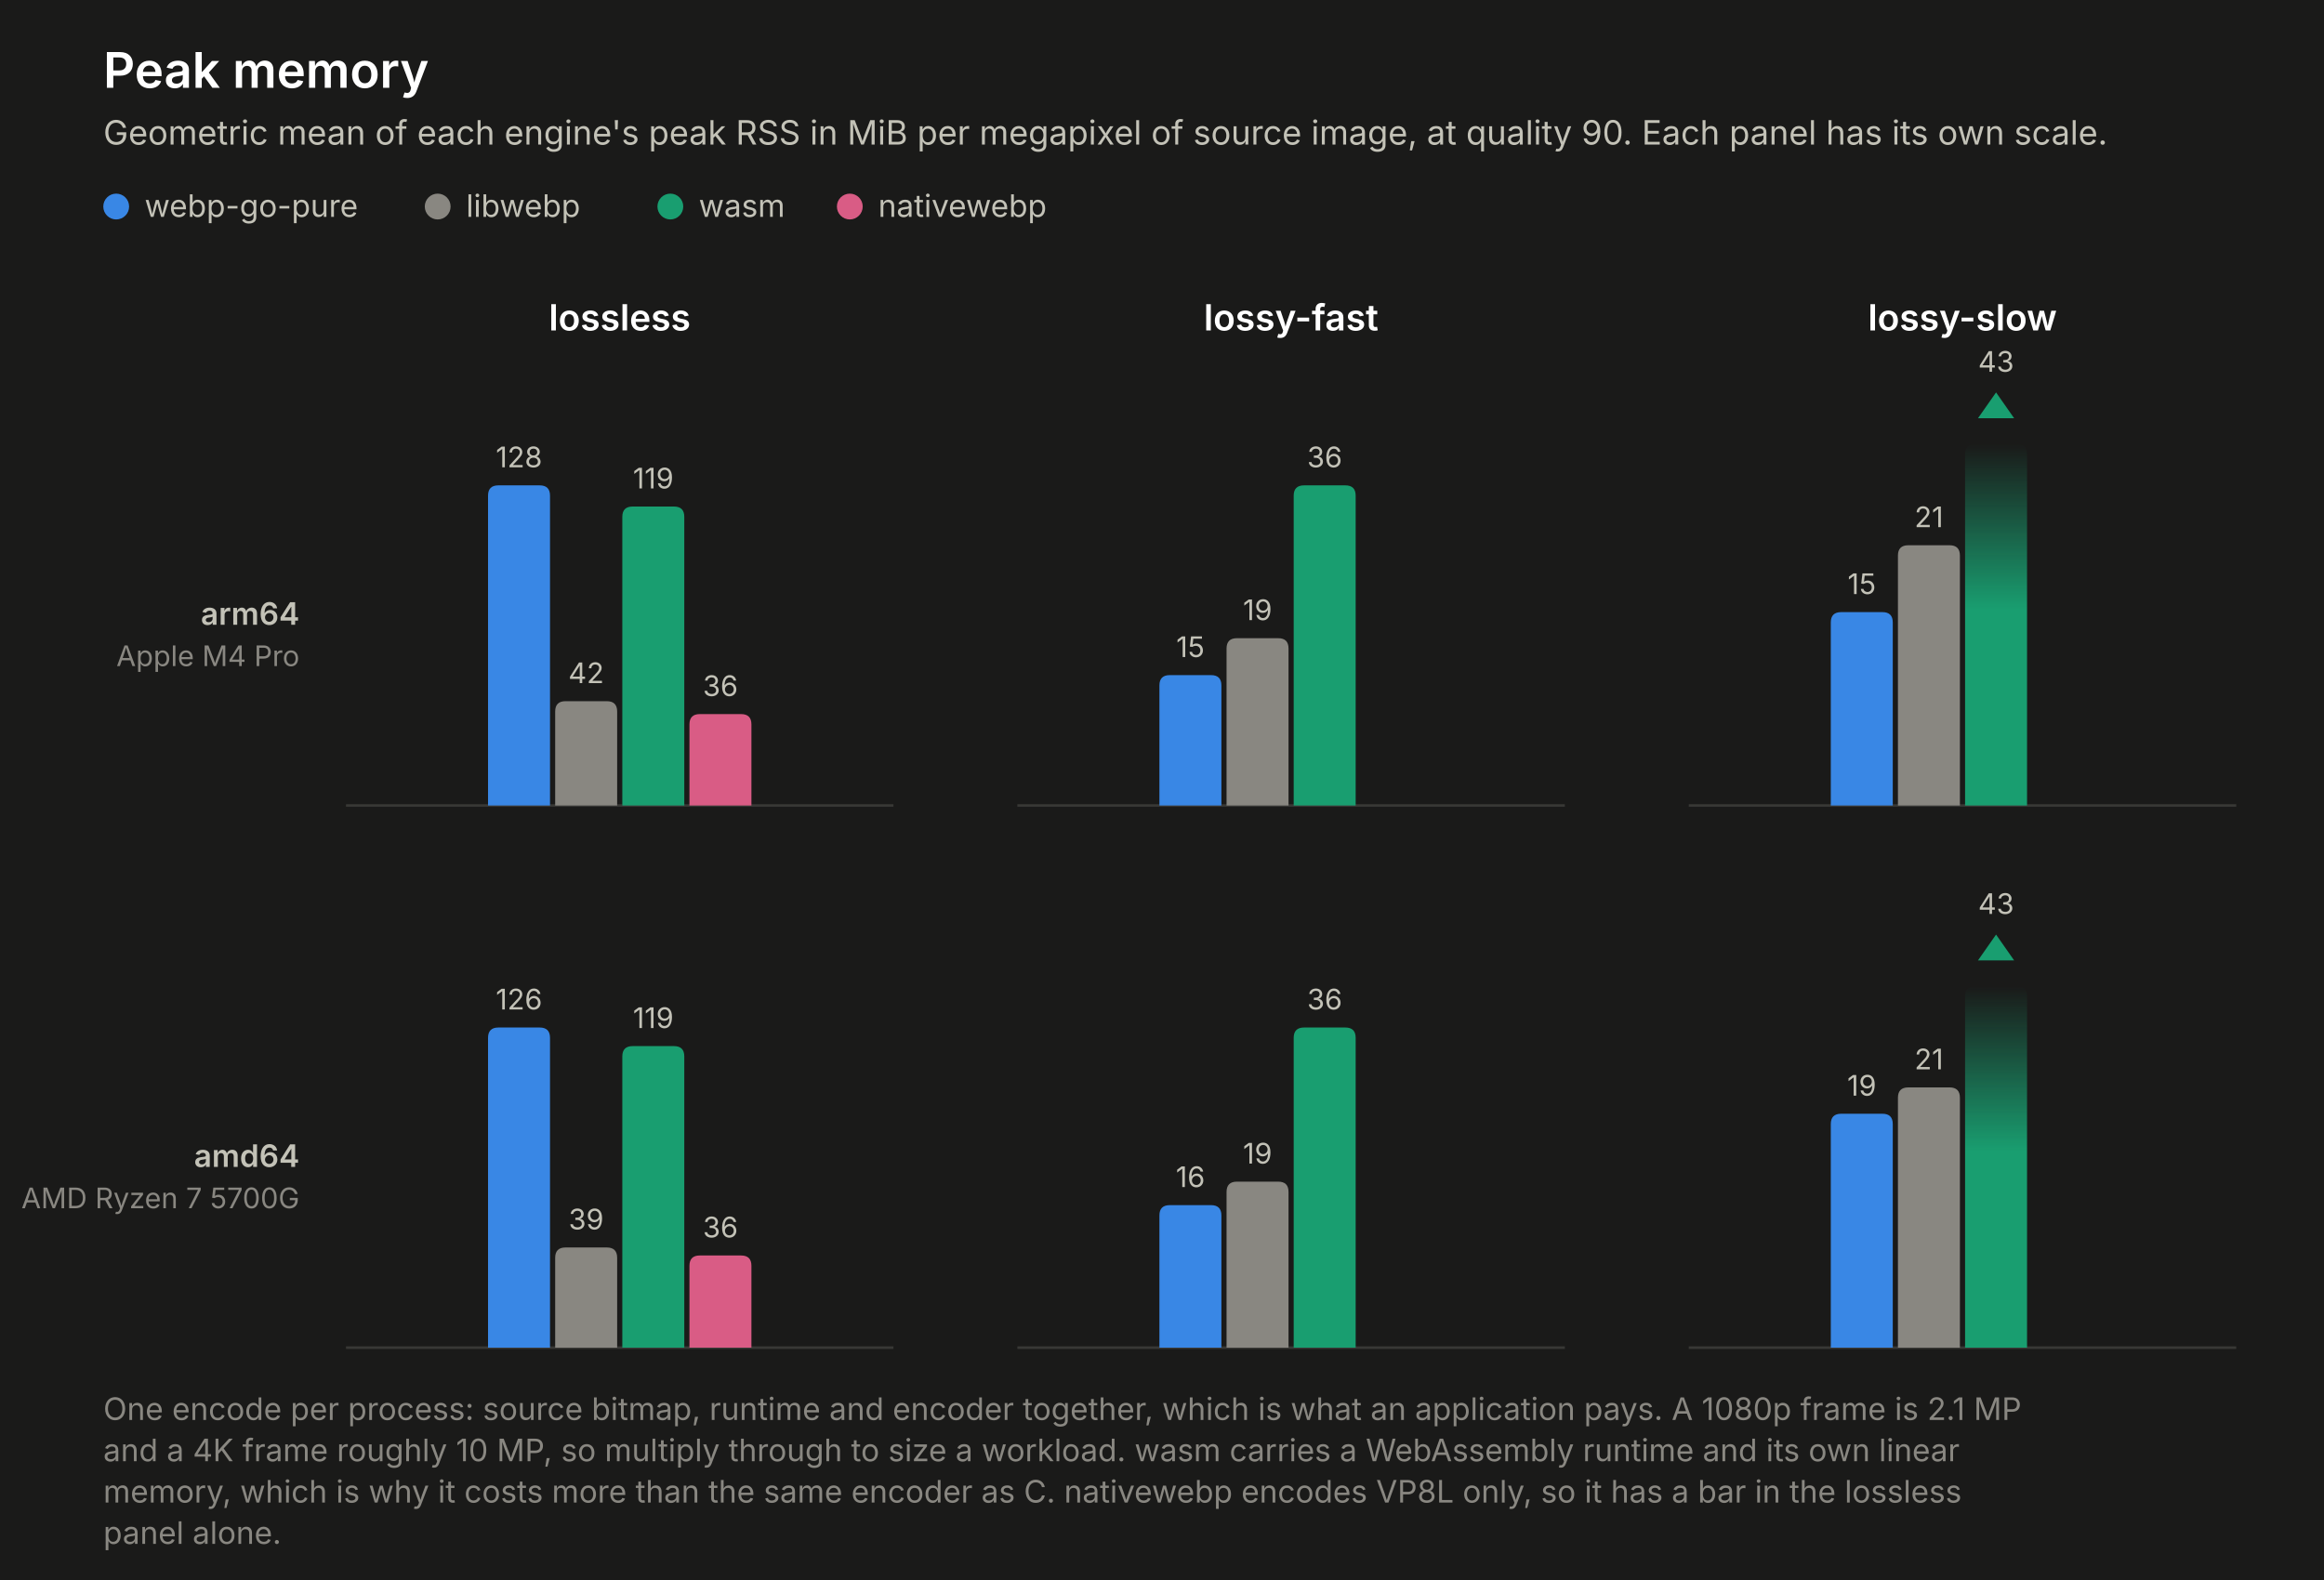
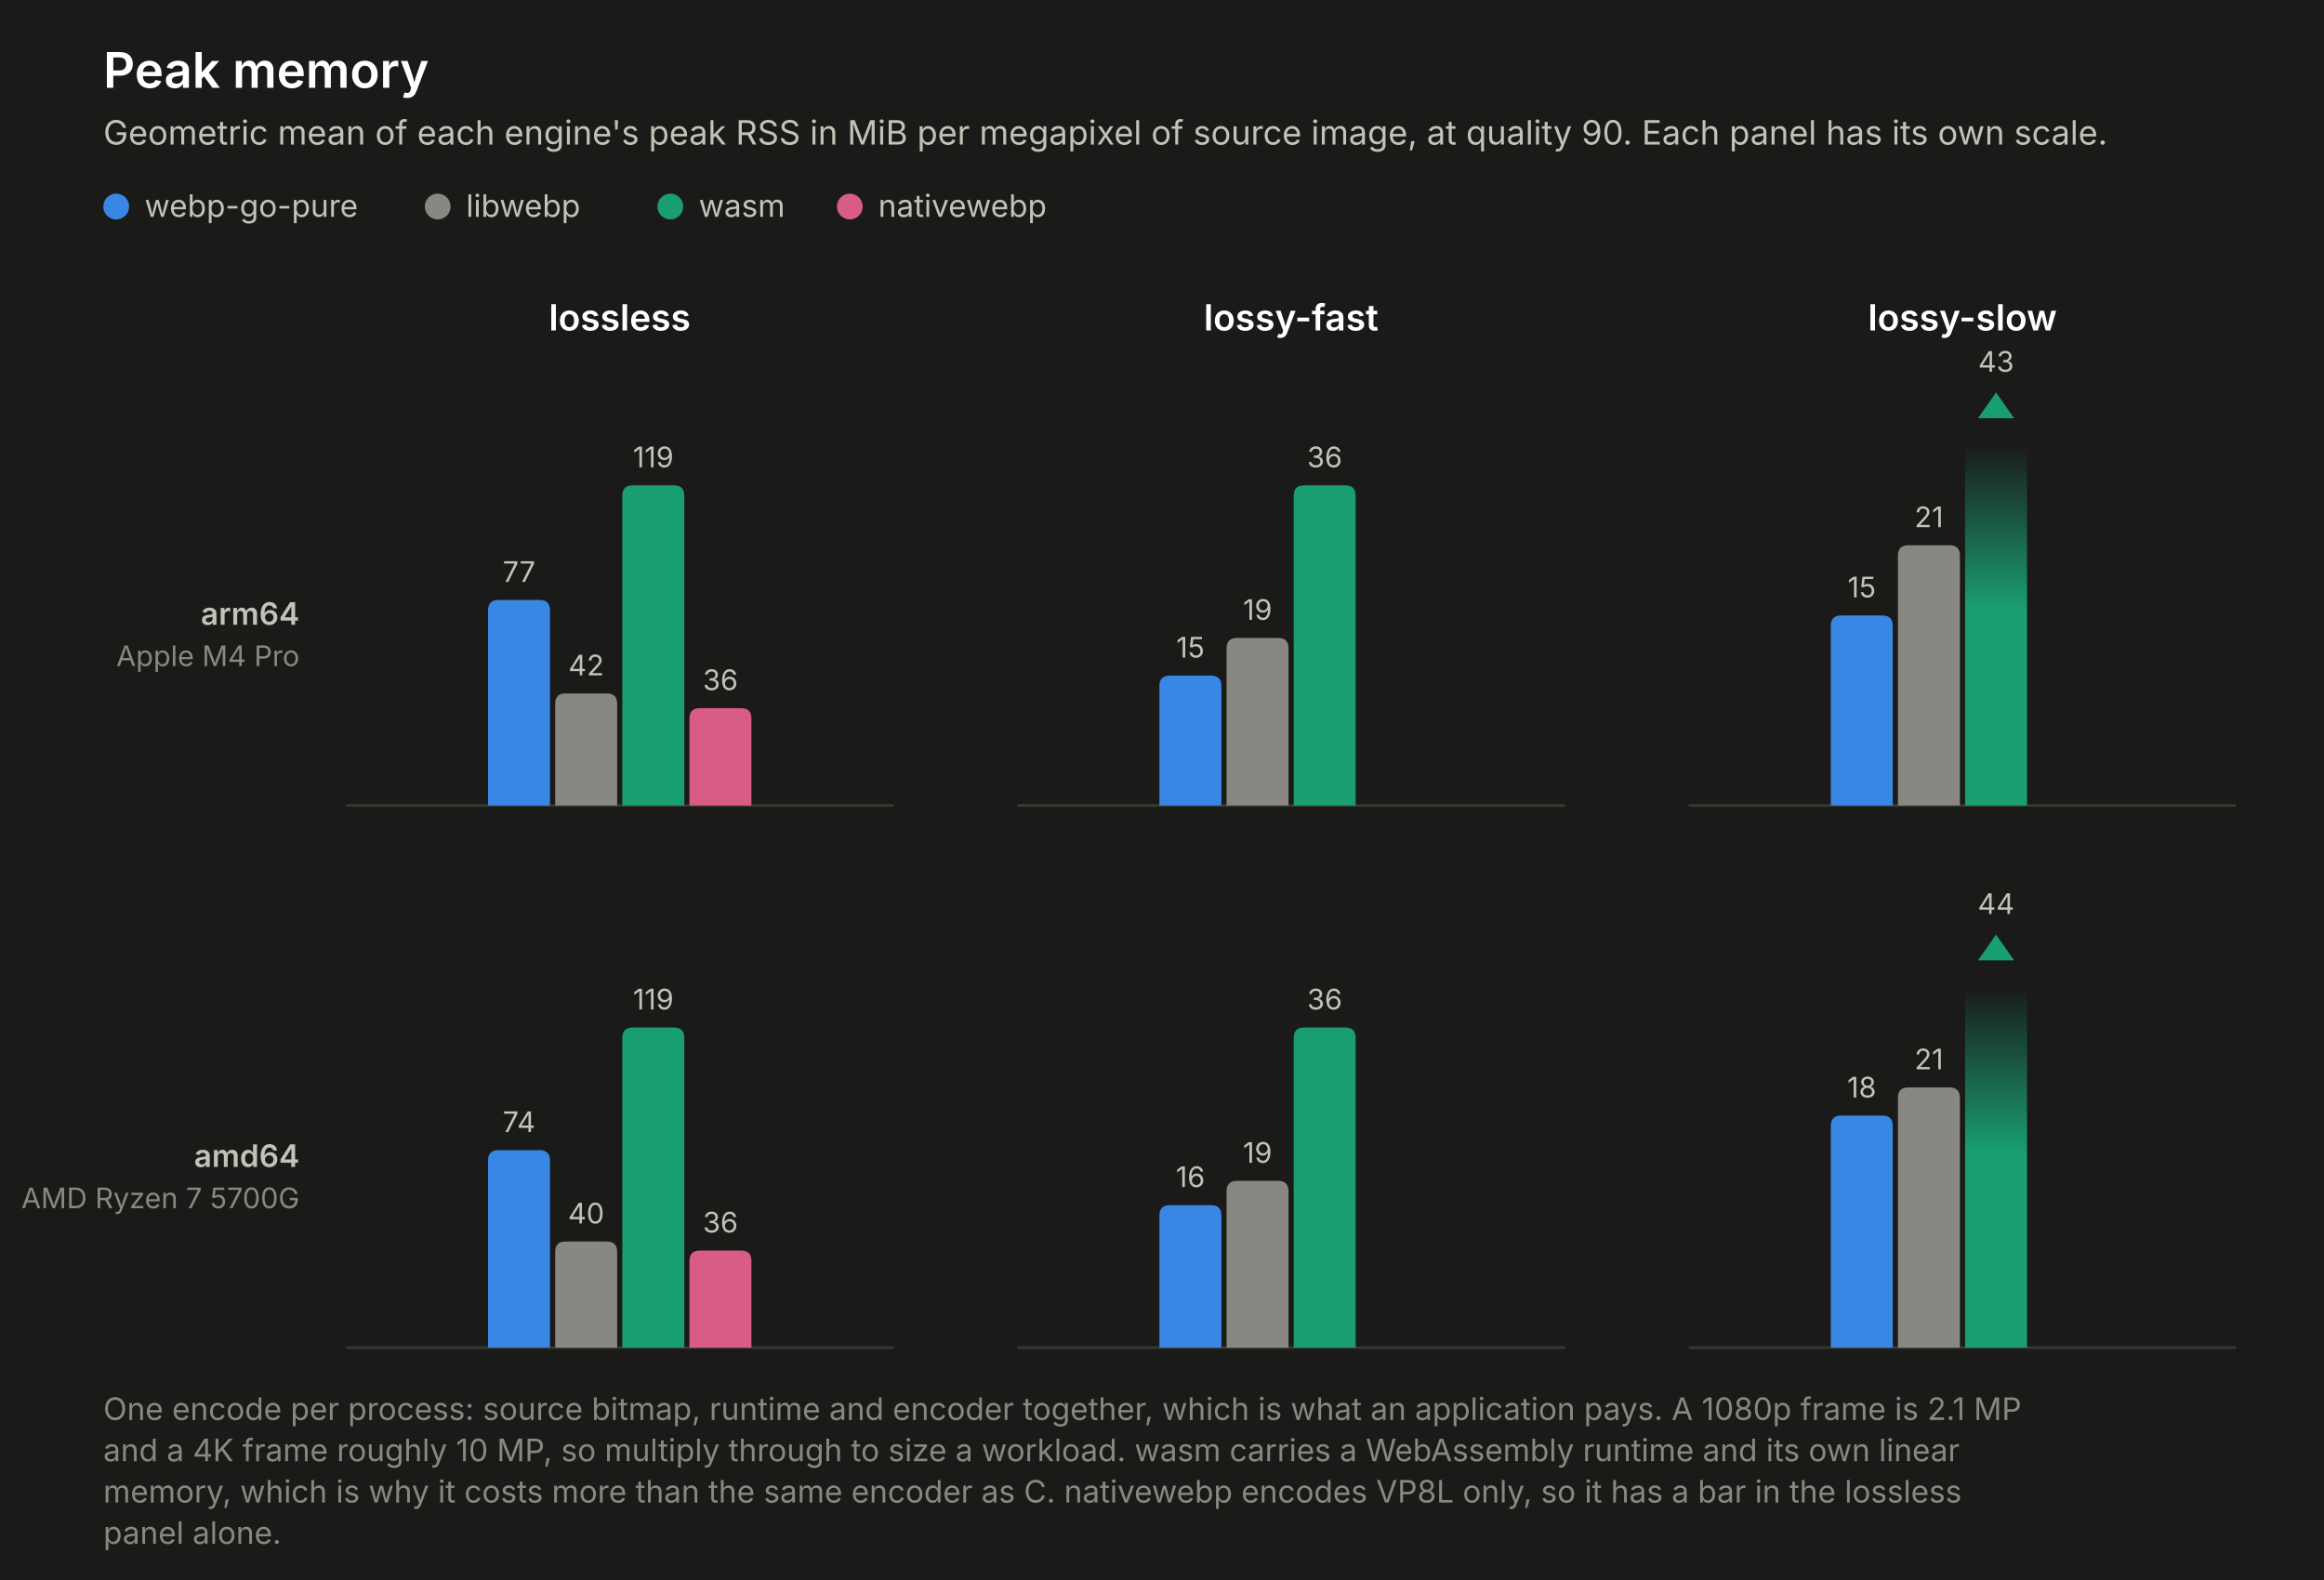
<svg xmlns="http://www.w3.org/2000/svg" width="900" height="612" viewBox="0 0 900 612" role="img">
  <rect width="900" height="612" fill="#1a1a19" />
  <text x="40.0" y="34.0" font-family="system-ui, -apple-system, &quot;Segoe UI&quot;, sans-serif" font-size="19" fill="#ffffff" text-anchor="start" font-weight="600">Peak memory</text>
  <text x="40.0" y="56.0" font-family="system-ui, -apple-system, &quot;Segoe UI&quot;, sans-serif" font-size="13" fill="#c3c2b7" text-anchor="start">Geometric mean of each engine's peak RSS in MiB per megapixel of source image, at quality 90. Each panel has its own scale.</text>
  <circle cx="45.0" cy="80.0" r="5.0" fill="#3987e5" />
  <text x="56.0" y="84.0" font-family="system-ui, -apple-system, &quot;Segoe UI&quot;, sans-serif" font-size="12" fill="#c3c2b7" text-anchor="start">webp-go-pure</text>
  <circle cx="169.5" cy="80.0" r="5.0" fill="#898781" />
  <text x="180.5" y="84.0" font-family="system-ui, -apple-system, &quot;Segoe UI&quot;, sans-serif" font-size="12" fill="#c3c2b7" text-anchor="start">libwebp</text>
  <circle cx="259.6" cy="80.0" r="5.0" fill="#199e70" />
  <text x="270.6" y="84.0" font-family="system-ui, -apple-system, &quot;Segoe UI&quot;, sans-serif" font-size="12" fill="#c3c2b7" text-anchor="start">wasm</text>
  <circle cx="329.1" cy="80.0" r="5.0" fill="#d95c85" />
  <text x="340.1" y="84.0" font-family="system-ui, -apple-system, &quot;Segoe UI&quot;, sans-serif" font-size="12" fill="#c3c2b7" text-anchor="start">nativewebp</text>
  <text x="240.0" y="128.0" font-family="system-ui, -apple-system, &quot;Segoe UI&quot;, sans-serif" font-size="14" fill="#ffffff" text-anchor="middle" font-weight="600">lossless</text>
  <text x="500.0" y="128.0" font-family="system-ui, -apple-system, &quot;Segoe UI&quot;, sans-serif" font-size="14" fill="#ffffff" text-anchor="middle" font-weight="600">lossy-fast</text>
  <text x="760.0" y="128.0" font-family="system-ui, -apple-system, &quot;Segoe UI&quot;, sans-serif" font-size="14" fill="#ffffff" text-anchor="middle" font-weight="600">lossy-slow</text>
  <text x="116.0" y="242.0" font-family="system-ui, -apple-system, &quot;Segoe UI&quot;, sans-serif" font-size="12" fill="#c3c2b7" text-anchor="end" font-weight="600">arm64</text>
  <text x="116.0" y="258.0" font-family="system-ui, -apple-system, &quot;Segoe UI&quot;, sans-serif" font-size="11" fill="#898781" text-anchor="end">Apple M4 Pro</text>
  <line x1="134.0" y1="312.0" x2="346.0" y2="312.0" stroke="#383835" stroke-width="1.0" />
-   <path d="M 189.0 312.0 L 189.0 192.0 Q 189.0 188.0 193.0 188.0 L 209.0 188.0 Q 213.0 188.0 213.0 192.0 L 213.0 312.0 Z" fill="#3987e5" />
-   <path d="M 215.0 312.0 L 215.0 275.6 Q 215.0 271.6 219.0 271.6 L 235.0 271.6 Q 239.0 271.6 239.0 275.6 L 239.0 312.0 Z" fill="#898781" />
-   <path d="M 241.0 312.0 L 241.0 200.2 Q 241.0 196.2 245.0 196.2 L 261.0 196.2 Q 265.0 196.2 265.0 200.2 L 265.0 312.0 Z" fill="#199e70" />
-   <path d="M 267.0 312.0 L 267.0 280.6 Q 267.0 276.6 271.0 276.6 L 287.0 276.6 Q 291.0 276.6 291.0 280.6 L 291.0 312.0 Z" fill="#d95c85" />
-   <text x="201.0" y="181.0" font-family="system-ui, -apple-system, &quot;Segoe UI&quot;, sans-serif" font-size="11" fill="#c3c2b7" text-anchor="middle" stroke="#1a1a19" stroke-width="3" paint-order="stroke" style="font-variant-numeric:tabular-nums">128</text>
-   <text x="227.0" y="264.6" font-family="system-ui, -apple-system, &quot;Segoe UI&quot;, sans-serif" font-size="11" fill="#c3c2b7" text-anchor="middle" stroke="#1a1a19" stroke-width="3" paint-order="stroke" style="font-variant-numeric:tabular-nums">42</text>
-   <text x="253.0" y="189.2" font-family="system-ui, -apple-system, &quot;Segoe UI&quot;, sans-serif" font-size="11" fill="#c3c2b7" text-anchor="middle" stroke="#1a1a19" stroke-width="3" paint-order="stroke" style="font-variant-numeric:tabular-nums">119</text>
-   <text x="279.0" y="269.6" font-family="system-ui, -apple-system, &quot;Segoe UI&quot;, sans-serif" font-size="11" fill="#c3c2b7" text-anchor="middle" stroke="#1a1a19" stroke-width="3" paint-order="stroke" style="font-variant-numeric:tabular-nums">36</text>
+   <path d="M 189.0 312.0 L 189.0 236.4 Q 189.0 232.4 193.0 232.4 L 209.0 232.4 Q 213.0 232.4 213.0 236.4 L 213.0 312.0 Z" fill="#3987e5" />
+   <path d="M 215.0 312.0 L 215.0 272.6 Q 215.0 268.6 219.0 268.6 L 235.0 268.6 Q 239.0 268.6 239.0 272.6 L 239.0 312.0 Z" fill="#898781" />
+   <path d="M 241.0 312.0 L 241.0 192.0 Q 241.0 188.0 245.0 188.0 L 261.0 188.0 Q 265.0 188.0 265.0 192.0 L 265.0 312.0 Z" fill="#199e70" />
+   <path d="M 267.0 312.0 L 267.0 278.3 Q 267.0 274.3 271.0 274.3 L 287.0 274.3 Q 291.0 274.3 291.0 278.3 L 291.0 312.0 Z" fill="#d95c85" />
+   <text x="201.0" y="225.4" font-family="system-ui, -apple-system, &quot;Segoe UI&quot;, sans-serif" font-size="11" fill="#c3c2b7" text-anchor="middle" stroke="#1a1a19" stroke-width="3" paint-order="stroke" style="font-variant-numeric:tabular-nums">77</text>
+   <text x="227.0" y="261.6" font-family="system-ui, -apple-system, &quot;Segoe UI&quot;, sans-serif" font-size="11" fill="#c3c2b7" text-anchor="middle" stroke="#1a1a19" stroke-width="3" paint-order="stroke" style="font-variant-numeric:tabular-nums">42</text>
+   <text x="253.0" y="181.0" font-family="system-ui, -apple-system, &quot;Segoe UI&quot;, sans-serif" font-size="11" fill="#c3c2b7" text-anchor="middle" stroke="#1a1a19" stroke-width="3" paint-order="stroke" style="font-variant-numeric:tabular-nums">119</text>
+   <text x="279.0" y="267.3" font-family="system-ui, -apple-system, &quot;Segoe UI&quot;, sans-serif" font-size="11" fill="#c3c2b7" text-anchor="middle" stroke="#1a1a19" stroke-width="3" paint-order="stroke" style="font-variant-numeric:tabular-nums">36</text>
  <line x1="394.0" y1="312.0" x2="606.0" y2="312.0" stroke="#383835" stroke-width="1.0" />
-   <path d="M 449.0 312.0 L 449.0 265.5 Q 449.0 261.5 453.0 261.5 L 469.0 261.5 Q 473.0 261.5 473.0 265.5 L 473.0 312.0 Z" fill="#3987e5" />
-   <path d="M 475.0 312.0 L 475.0 251.2 Q 475.0 247.2 479.0 247.2 L 495.0 247.2 Q 499.0 247.2 499.0 251.2 L 499.0 312.0 Z" fill="#898781" />
+   <path d="M 449.0 312.0 L 449.0 265.7 Q 449.0 261.7 453.0 261.7 L 469.0 261.7 Q 473.0 261.7 473.0 265.7 L 473.0 312.0 Z" fill="#3987e5" />
+   <path d="M 475.0 312.0 L 475.0 251.1 Q 475.0 247.1 479.0 247.1 L 495.0 247.1 Q 499.0 247.1 499.0 251.1 L 499.0 312.0 Z" fill="#898781" />
  <path d="M 501.0 312.0 L 501.0 192.0 Q 501.0 188.0 505.0 188.0 L 521.0 188.0 Q 525.0 188.0 525.0 192.0 L 525.0 312.0 Z" fill="#199e70" />
-   <text x="461.0" y="254.5" font-family="system-ui, -apple-system, &quot;Segoe UI&quot;, sans-serif" font-size="11" fill="#c3c2b7" text-anchor="middle" stroke="#1a1a19" stroke-width="3" paint-order="stroke" style="font-variant-numeric:tabular-nums">15</text>
-   <text x="487.0" y="240.2" font-family="system-ui, -apple-system, &quot;Segoe UI&quot;, sans-serif" font-size="11" fill="#c3c2b7" text-anchor="middle" stroke="#1a1a19" stroke-width="3" paint-order="stroke" style="font-variant-numeric:tabular-nums">19</text>
+   <text x="461.0" y="254.7" font-family="system-ui, -apple-system, &quot;Segoe UI&quot;, sans-serif" font-size="11" fill="#c3c2b7" text-anchor="middle" stroke="#1a1a19" stroke-width="3" paint-order="stroke" style="font-variant-numeric:tabular-nums">15</text>
+   <text x="487.0" y="240.1" font-family="system-ui, -apple-system, &quot;Segoe UI&quot;, sans-serif" font-size="11" fill="#c3c2b7" text-anchor="middle" stroke="#1a1a19" stroke-width="3" paint-order="stroke" style="font-variant-numeric:tabular-nums">19</text>
  <text x="513.0" y="181.0" font-family="system-ui, -apple-system, &quot;Segoe UI&quot;, sans-serif" font-size="11" fill="#c3c2b7" text-anchor="middle" stroke="#1a1a19" stroke-width="3" paint-order="stroke" style="font-variant-numeric:tabular-nums">36</text>
  <line x1="654.0" y1="312.0" x2="866.0" y2="312.0" stroke="#383835" stroke-width="1.0" />
-   <path d="M 709.0 312.0 L 709.0 241.1 Q 709.0 237.1 713.0 237.1 L 729.0 237.1 Q 733.0 237.1 733.0 241.1 L 733.0 312.0 Z" fill="#3987e5" />
+   <path d="M 709.0 312.0 L 709.0 242.4 Q 709.0 238.4 713.0 238.4 L 729.0 238.4 Q 733.0 238.4 733.0 242.4 L 733.0 312.0 Z" fill="#3987e5" />
  <path d="M 735.0 312.0 L 735.0 215.2 Q 735.0 211.2 739.0 211.2 L 755.0 211.2 Q 759.0 211.2 759.0 215.2 L 759.0 312.0 Z" fill="#898781" />
  <linearGradient id="fade1" gradientUnits="userSpaceOnUse" x1="0" y1="172.0" x2="0" y2="236.0">
    <stop offset="0" stop-color="#199e70" stop-opacity="0" />
    <stop offset="1" stop-color="#199e70" stop-opacity="1" />
  </linearGradient>
  <path d="M 761.0 312.0 L 761.0 176.0 Q 761.0 172.0 765.0 172.0 L 781.0 172.0 Q 785.0 172.0 785.0 176.0 L 785.0 312.0 Z" fill="url(#fade1)" />
  <path d="M 773.0 152.0 l 7 10 l -14 0 z" fill="#199e70" />
-   <text x="721.0" y="230.1" font-family="system-ui, -apple-system, &quot;Segoe UI&quot;, sans-serif" font-size="11" fill="#c3c2b7" text-anchor="middle" stroke="#1a1a19" stroke-width="3" paint-order="stroke" style="font-variant-numeric:tabular-nums">15</text>
+   <text x="721.0" y="231.4" font-family="system-ui, -apple-system, &quot;Segoe UI&quot;, sans-serif" font-size="11" fill="#c3c2b7" text-anchor="middle" stroke="#1a1a19" stroke-width="3" paint-order="stroke" style="font-variant-numeric:tabular-nums">15</text>
  <text x="747.0" y="204.2" font-family="system-ui, -apple-system, &quot;Segoe UI&quot;, sans-serif" font-size="11" fill="#c3c2b7" text-anchor="middle" stroke="#1a1a19" stroke-width="3" paint-order="stroke" style="font-variant-numeric:tabular-nums">21</text>
  <text x="773.0" y="144.0" font-family="system-ui, -apple-system, &quot;Segoe UI&quot;, sans-serif" font-size="11" fill="#c3c2b7" text-anchor="middle" stroke="#1a1a19" stroke-width="3" paint-order="stroke" style="font-variant-numeric:tabular-nums">43</text>
  <text x="116.0" y="452.0" font-family="system-ui, -apple-system, &quot;Segoe UI&quot;, sans-serif" font-size="12" fill="#c3c2b7" text-anchor="end" font-weight="600">amd64</text>
  <text x="116.0" y="468.0" font-family="system-ui, -apple-system, &quot;Segoe UI&quot;, sans-serif" font-size="11" fill="#898781" text-anchor="end">AMD Ryzen 7 5700G</text>
  <line x1="134.0" y1="522.0" x2="346.0" y2="522.0" stroke="#383835" stroke-width="1.0" />
-   <path d="M 189.0 522.0 L 189.0 402.0 Q 189.0 398.0 193.0 398.0 L 209.0 398.0 Q 213.0 398.0 213.0 402.0 L 213.0 522.0 Z" fill="#3987e5" />
-   <path d="M 215.0 522.0 L 215.0 487.2 Q 215.0 483.2 219.0 483.2 L 235.0 483.2 Q 239.0 483.2 239.0 487.2 L 239.0 522.0 Z" fill="#898781" />
-   <path d="M 241.0 522.0 L 241.0 409.2 Q 241.0 405.2 245.0 405.2 L 261.0 405.2 Q 265.0 405.2 265.0 409.2 L 265.0 522.0 Z" fill="#199e70" />
-   <path d="M 267.0 522.0 L 267.0 490.3 Q 267.0 486.3 271.0 486.3 L 287.0 486.3 Q 291.0 486.3 291.0 490.3 L 291.0 522.0 Z" fill="#d95c85" />
-   <text x="201.0" y="391.0" font-family="system-ui, -apple-system, &quot;Segoe UI&quot;, sans-serif" font-size="11" fill="#c3c2b7" text-anchor="middle" stroke="#1a1a19" stroke-width="3" paint-order="stroke" style="font-variant-numeric:tabular-nums">126</text>
-   <text x="227.0" y="476.2" font-family="system-ui, -apple-system, &quot;Segoe UI&quot;, sans-serif" font-size="11" fill="#c3c2b7" text-anchor="middle" stroke="#1a1a19" stroke-width="3" paint-order="stroke" style="font-variant-numeric:tabular-nums">39</text>
-   <text x="253.0" y="398.2" font-family="system-ui, -apple-system, &quot;Segoe UI&quot;, sans-serif" font-size="11" fill="#c3c2b7" text-anchor="middle" stroke="#1a1a19" stroke-width="3" paint-order="stroke" style="font-variant-numeric:tabular-nums">119</text>
-   <text x="279.0" y="479.3" font-family="system-ui, -apple-system, &quot;Segoe UI&quot;, sans-serif" font-size="11" fill="#c3c2b7" text-anchor="middle" stroke="#1a1a19" stroke-width="3" paint-order="stroke" style="font-variant-numeric:tabular-nums">36</text>
+   <path d="M 189.0 522.0 L 189.0 449.5 Q 189.0 445.5 193.0 445.5 L 209.0 445.5 Q 213.0 445.5 213.0 449.5 L 213.0 522.0 Z" fill="#3987e5" />
+   <path d="M 215.0 522.0 L 215.0 484.9 Q 215.0 480.9 219.0 480.9 L 235.0 480.9 Q 239.0 480.9 239.0 484.9 L 239.0 522.0 Z" fill="#898781" />
+   <path d="M 241.0 522.0 L 241.0 402.0 Q 241.0 398.0 245.0 398.0 L 261.0 398.0 Q 265.0 398.0 265.0 402.0 L 265.0 522.0 Z" fill="#199e70" />
+   <path d="M 267.0 522.0 L 267.0 488.4 Q 267.0 484.4 271.0 484.4 L 287.0 484.4 Q 291.0 484.4 291.0 488.4 L 291.0 522.0 Z" fill="#d95c85" />
+   <text x="201.0" y="438.5" font-family="system-ui, -apple-system, &quot;Segoe UI&quot;, sans-serif" font-size="11" fill="#c3c2b7" text-anchor="middle" stroke="#1a1a19" stroke-width="3" paint-order="stroke" style="font-variant-numeric:tabular-nums">74</text>
+   <text x="227.0" y="473.9" font-family="system-ui, -apple-system, &quot;Segoe UI&quot;, sans-serif" font-size="11" fill="#c3c2b7" text-anchor="middle" stroke="#1a1a19" stroke-width="3" paint-order="stroke" style="font-variant-numeric:tabular-nums">40</text>
+   <text x="253.0" y="391.0" font-family="system-ui, -apple-system, &quot;Segoe UI&quot;, sans-serif" font-size="11" fill="#c3c2b7" text-anchor="middle" stroke="#1a1a19" stroke-width="3" paint-order="stroke" style="font-variant-numeric:tabular-nums">119</text>
+   <text x="279.0" y="477.4" font-family="system-ui, -apple-system, &quot;Segoe UI&quot;, sans-serif" font-size="11" fill="#c3c2b7" text-anchor="middle" stroke="#1a1a19" stroke-width="3" paint-order="stroke" style="font-variant-numeric:tabular-nums">36</text>
  <line x1="394.0" y1="522.0" x2="606.0" y2="522.0" stroke="#383835" stroke-width="1.0" />
  <path d="M 449.0 522.0 L 449.0 470.8 Q 449.0 466.8 453.0 466.8 L 469.0 466.8 Q 473.0 466.8 473.0 470.8 L 473.0 522.0 Z" fill="#3987e5" />
-   <path d="M 475.0 522.0 L 475.0 461.7 Q 475.0 457.7 479.0 457.7 L 495.0 457.7 Q 499.0 457.7 499.0 461.7 L 499.0 522.0 Z" fill="#898781" />
+   <path d="M 475.0 522.0 L 475.0 461.4 Q 475.0 457.4 479.0 457.4 L 495.0 457.4 Q 499.0 457.4 499.0 461.4 L 499.0 522.0 Z" fill="#898781" />
  <path d="M 501.0 522.0 L 501.0 402.0 Q 501.0 398.0 505.0 398.0 L 521.0 398.0 Q 525.0 398.0 525.0 402.0 L 525.0 522.0 Z" fill="#199e70" />
  <text x="461.0" y="459.8" font-family="system-ui, -apple-system, &quot;Segoe UI&quot;, sans-serif" font-size="11" fill="#c3c2b7" text-anchor="middle" stroke="#1a1a19" stroke-width="3" paint-order="stroke" style="font-variant-numeric:tabular-nums">16</text>
-   <text x="487.0" y="450.7" font-family="system-ui, -apple-system, &quot;Segoe UI&quot;, sans-serif" font-size="11" fill="#c3c2b7" text-anchor="middle" stroke="#1a1a19" stroke-width="3" paint-order="stroke" style="font-variant-numeric:tabular-nums">19</text>
+   <text x="487.0" y="450.4" font-family="system-ui, -apple-system, &quot;Segoe UI&quot;, sans-serif" font-size="11" fill="#c3c2b7" text-anchor="middle" stroke="#1a1a19" stroke-width="3" paint-order="stroke" style="font-variant-numeric:tabular-nums">19</text>
  <text x="513.0" y="391.0" font-family="system-ui, -apple-system, &quot;Segoe UI&quot;, sans-serif" font-size="11" fill="#c3c2b7" text-anchor="middle" stroke="#1a1a19" stroke-width="3" paint-order="stroke" style="font-variant-numeric:tabular-nums">36</text>
  <line x1="654.0" y1="522.0" x2="866.0" y2="522.0" stroke="#383835" stroke-width="1.0" />
-   <path d="M 709.0 522.0 L 709.0 435.4 Q 709.0 431.4 713.0 431.4 L 729.0 431.4 Q 733.0 431.4 733.0 435.4 L 733.0 522.0 Z" fill="#3987e5" />
+   <path d="M 709.0 522.0 L 709.0 436.1 Q 709.0 432.1 713.0 432.1 L 729.0 432.1 Q 733.0 432.1 733.0 436.1 L 733.0 522.0 Z" fill="#3987e5" />
  <path d="M 735.0 522.0 L 735.0 425.2 Q 735.0 421.2 739.0 421.2 L 755.0 421.2 Q 759.0 421.2 759.0 425.2 L 759.0 522.0 Z" fill="#898781" />
  <linearGradient id="fade2" gradientUnits="userSpaceOnUse" x1="0" y1="382.0" x2="0" y2="446.0">
    <stop offset="0" stop-color="#199e70" stop-opacity="0" />
    <stop offset="1" stop-color="#199e70" stop-opacity="1" />
  </linearGradient>
  <path d="M 761.0 522.0 L 761.0 386.0 Q 761.0 382.0 765.0 382.0 L 781.0 382.0 Q 785.0 382.0 785.0 386.0 L 785.0 522.0 Z" fill="url(#fade2)" />
  <path d="M 773.0 362.0 l 7 10 l -14 0 z" fill="#199e70" />
-   <text x="721.0" y="424.4" font-family="system-ui, -apple-system, &quot;Segoe UI&quot;, sans-serif" font-size="11" fill="#c3c2b7" text-anchor="middle" stroke="#1a1a19" stroke-width="3" paint-order="stroke" style="font-variant-numeric:tabular-nums">19</text>
+   <text x="721.0" y="425.1" font-family="system-ui, -apple-system, &quot;Segoe UI&quot;, sans-serif" font-size="11" fill="#c3c2b7" text-anchor="middle" stroke="#1a1a19" stroke-width="3" paint-order="stroke" style="font-variant-numeric:tabular-nums">18</text>
  <text x="747.0" y="414.2" font-family="system-ui, -apple-system, &quot;Segoe UI&quot;, sans-serif" font-size="11" fill="#c3c2b7" text-anchor="middle" stroke="#1a1a19" stroke-width="3" paint-order="stroke" style="font-variant-numeric:tabular-nums">21</text>
-   <text x="773.0" y="354.0" font-family="system-ui, -apple-system, &quot;Segoe UI&quot;, sans-serif" font-size="11" fill="#c3c2b7" text-anchor="middle" stroke="#1a1a19" stroke-width="3" paint-order="stroke" style="font-variant-numeric:tabular-nums">43</text>
+   <text x="773.0" y="354.0" font-family="system-ui, -apple-system, &quot;Segoe UI&quot;, sans-serif" font-size="11" fill="#c3c2b7" text-anchor="middle" stroke="#1a1a19" stroke-width="3" paint-order="stroke" style="font-variant-numeric:tabular-nums">44</text>
  <text x="40.0" y="550.0" font-family="system-ui, -apple-system, &quot;Segoe UI&quot;, sans-serif" font-size="12" fill="#898781" text-anchor="start">One encode per process: source bitmap, runtime and encoder together, which is what an application pays. A 1080p frame is 2.1 MP</text>
  <text x="40.0" y="566.0" font-family="system-ui, -apple-system, &quot;Segoe UI&quot;, sans-serif" font-size="12" fill="#898781" text-anchor="start">and a 4K frame roughly 10 MP, so multiply through to size a workload. wasm carries a WebAssembly runtime and its own linear</text>
  <text x="40.0" y="582.0" font-family="system-ui, -apple-system, &quot;Segoe UI&quot;, sans-serif" font-size="12" fill="#898781" text-anchor="start">memory, which is why it costs more than the same encoder as C. nativewebp encodes VP8L only, so it has a bar in the lossless</text>
  <text x="40.0" y="598.0" font-family="system-ui, -apple-system, &quot;Segoe UI&quot;, sans-serif" font-size="12" fill="#898781" text-anchor="start">panel alone.</text>
</svg>
